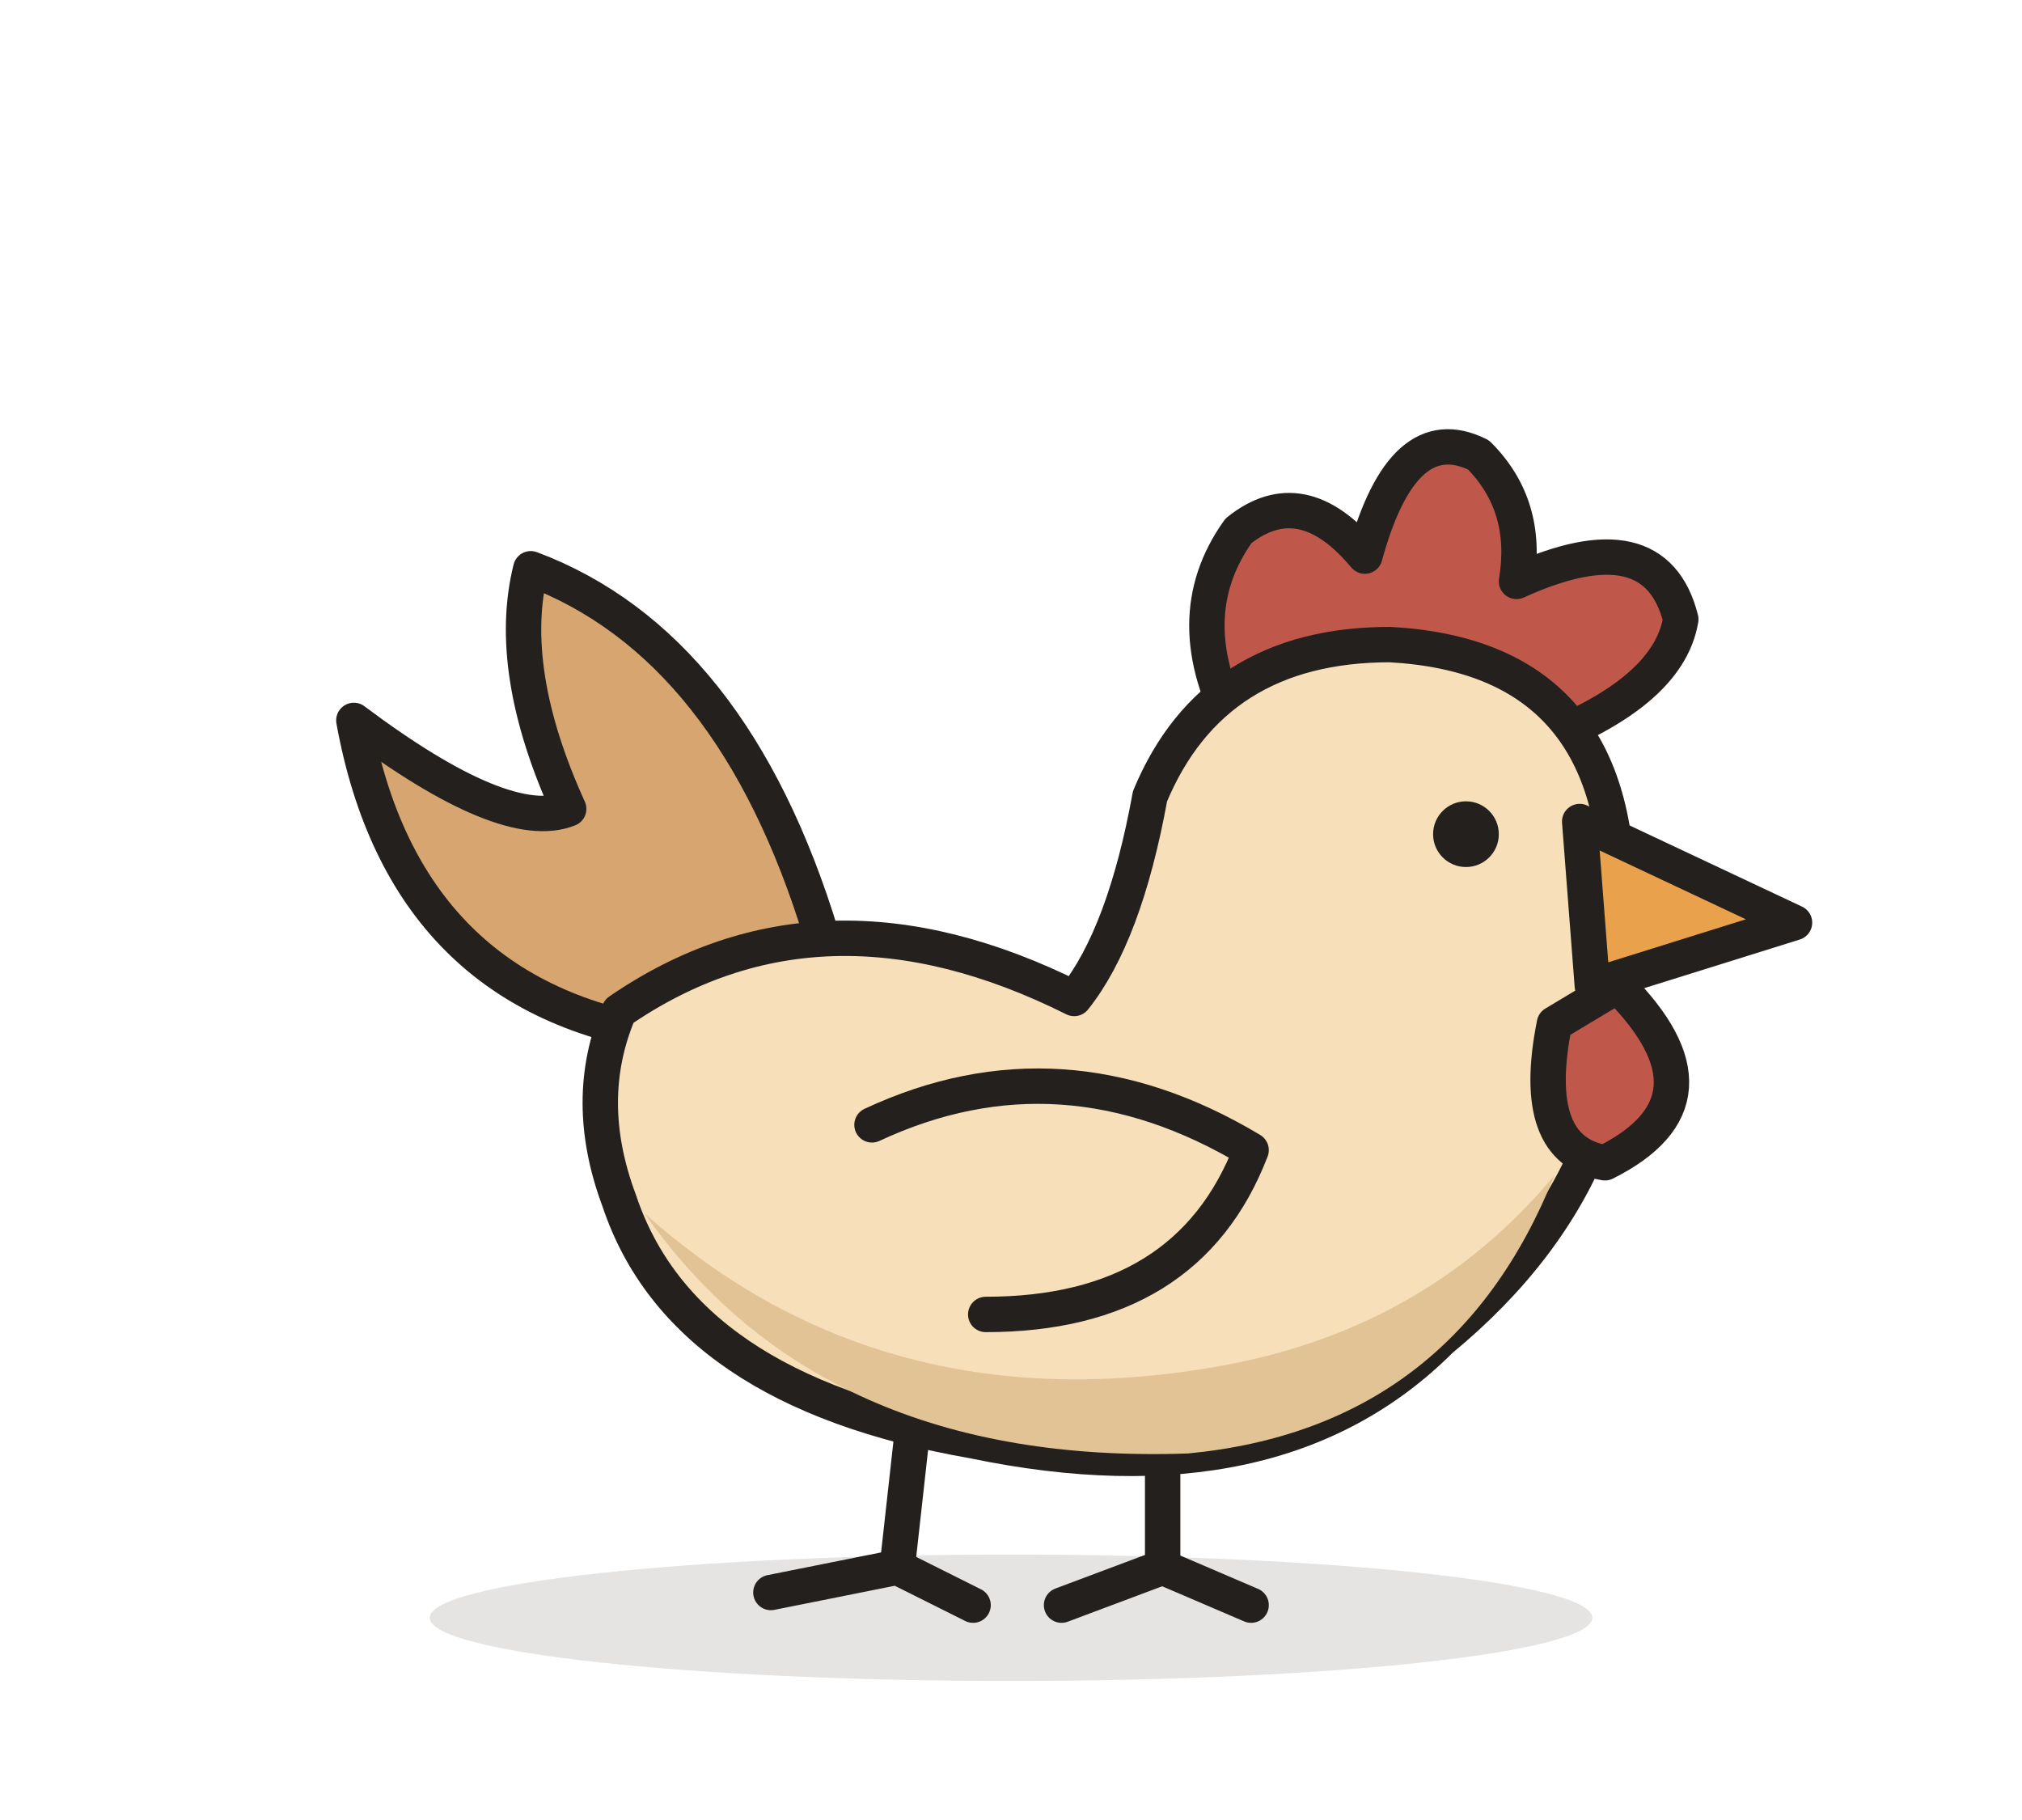
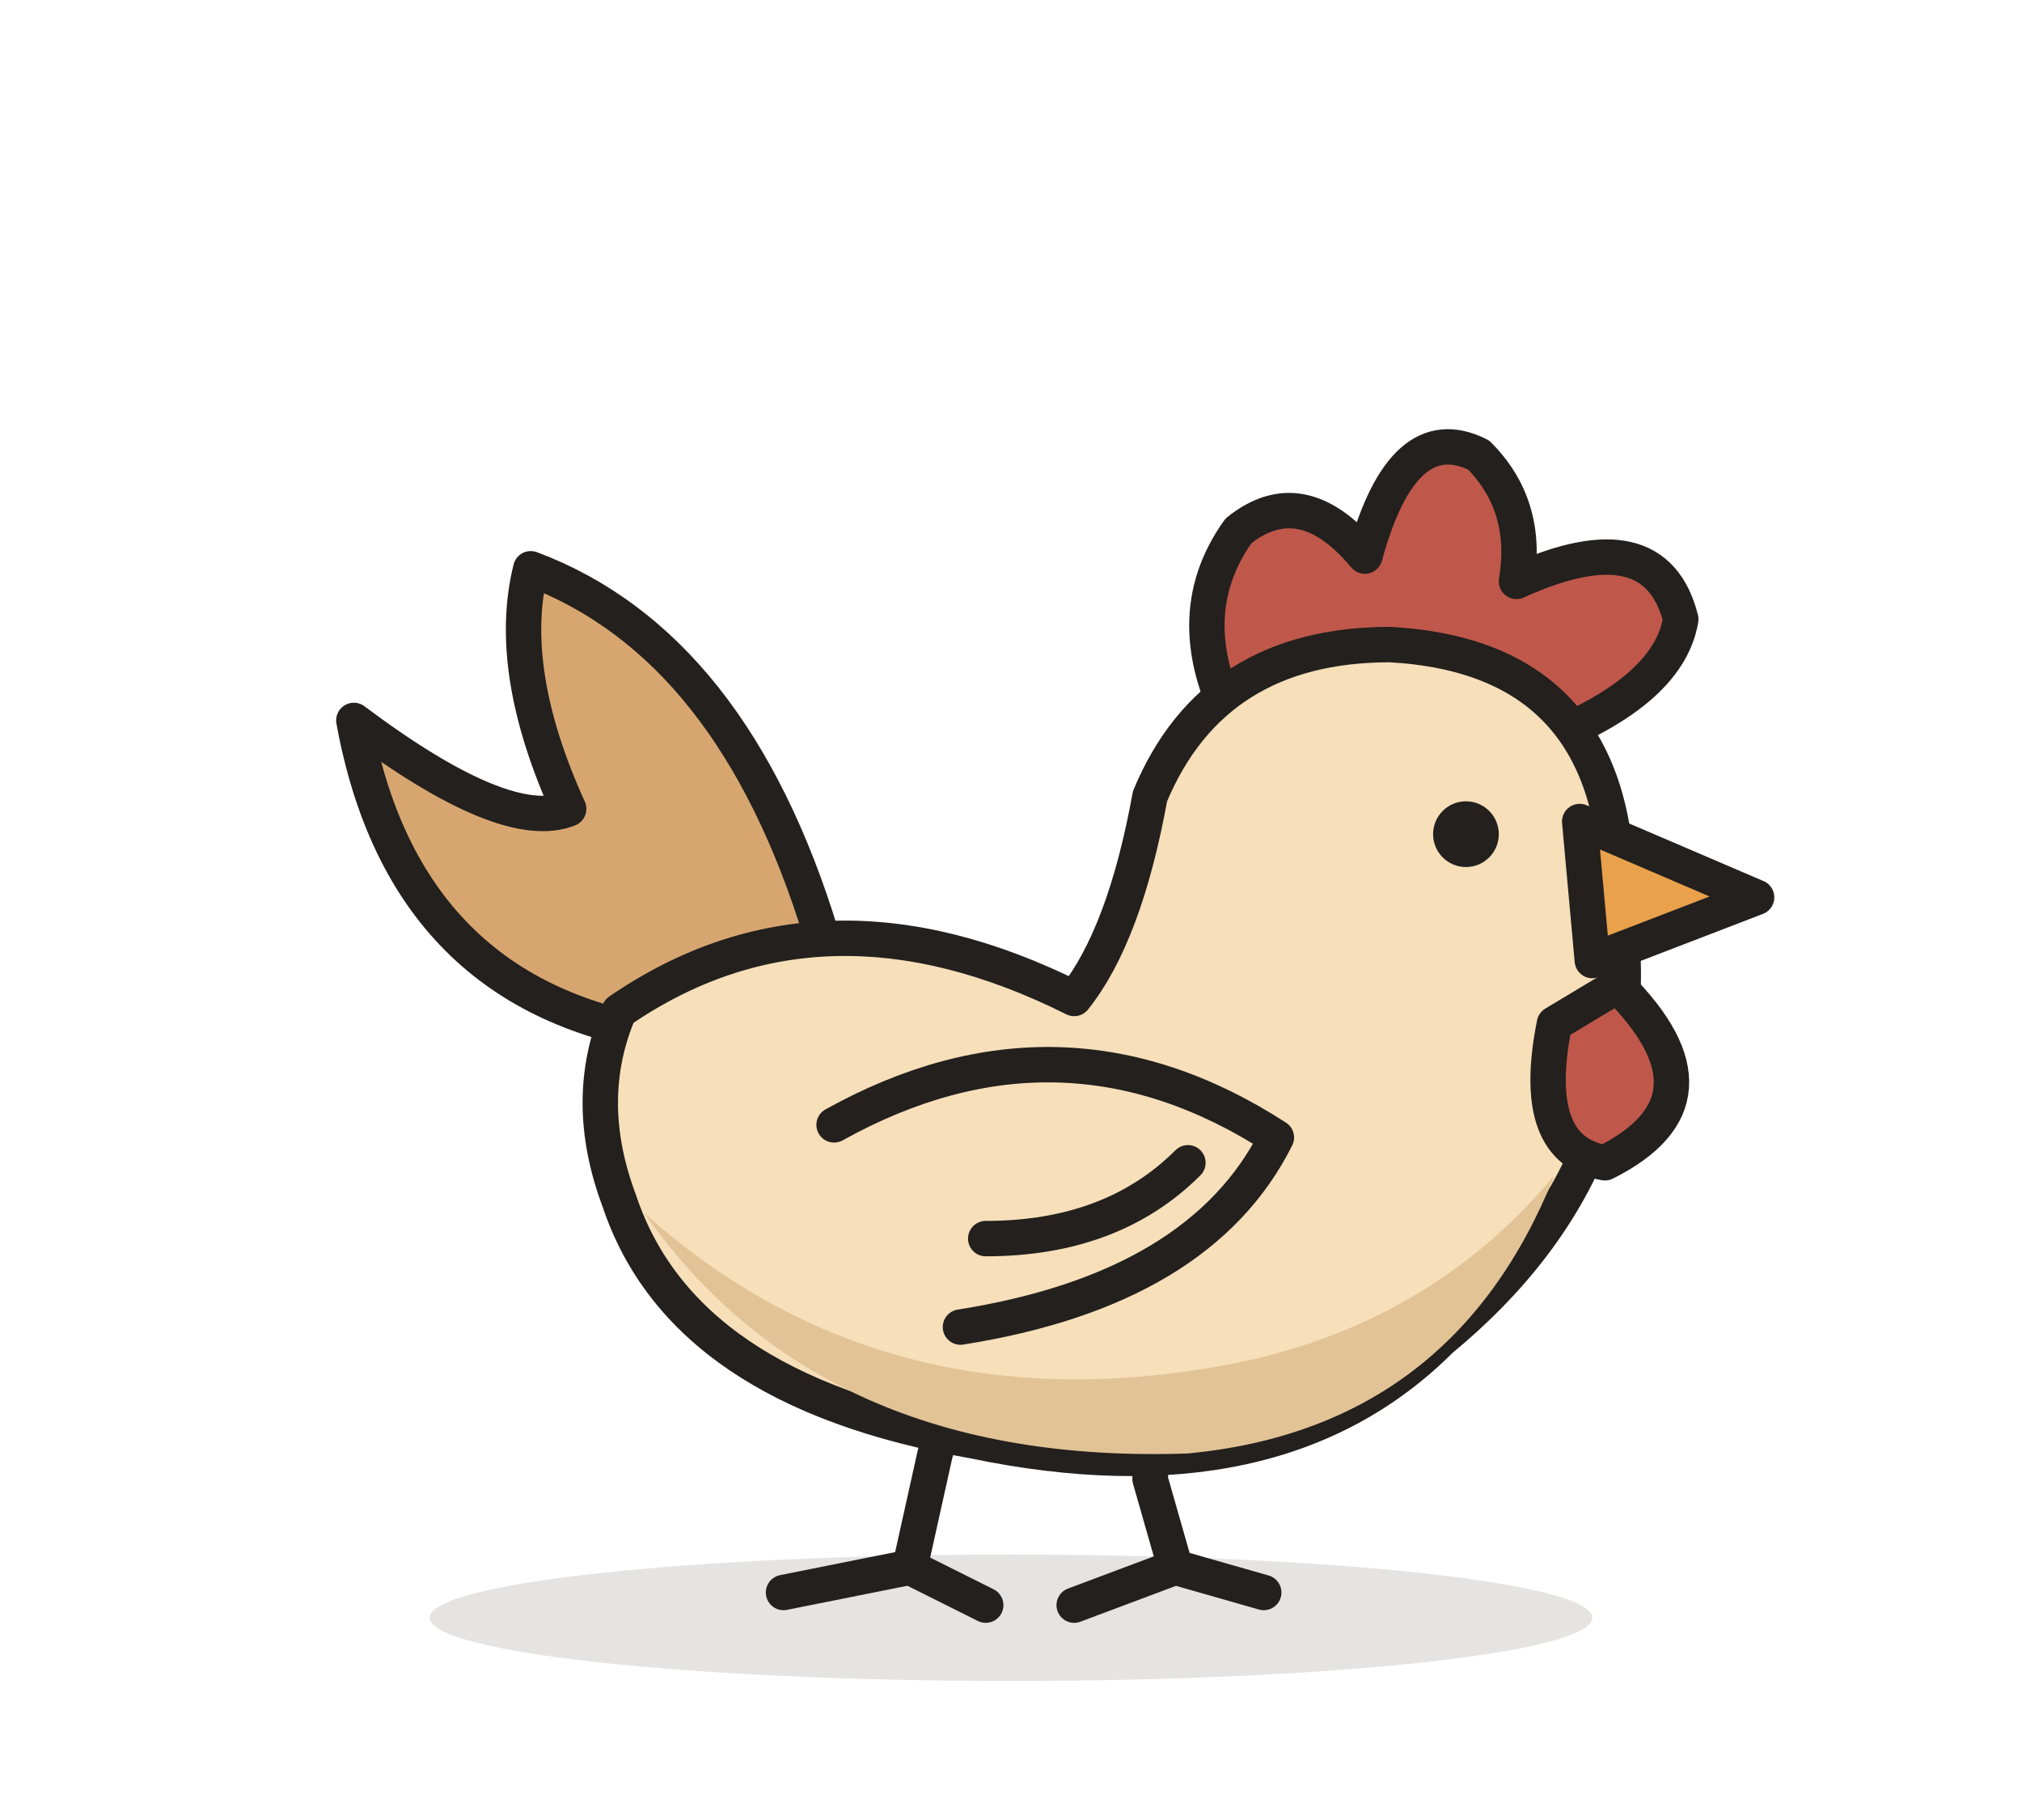
<svg xmlns="http://www.w3.org/2000/svg" viewBox="0 0 160 144" role="img" aria-labelledby="title">
  <g stroke="#23201e" stroke-width="2.8" stroke-linecap="round" stroke-linejoin="round">
    <ellipse cx="80" cy="128" rx="46" ry="5" fill="#342b28" opacity=".13" stroke="none" />
-     <path d="M73 106 L71 124 L61 126 M71 124 L77 127 M92 108 L92 124 L84 127 M92 124 L99 127" fill="none" />
+     <path d="M77 105 L74 115 L72 124 L62 126 M72 124 L78 127 M92 108 L91 117 L93 124 L85 127 M93 124 L100 126" fill="none" />
    <path d="M53 82 Q32 79 28 57 Q40 66 45 64 Q40 53 42 45 Q58 51 65 74Z" fill="#d7a670" />
    <path d="M98 58 Q93 49 98 42 Q103 38 108 44 Q111 33 117 36 Q121 40 120 46 Q131 41 133 49 Q132 55 121 59Z" fill="#bf584a" />
    <path d="M49 80 Q65 69 85 79 Q89 74 91 63 Q96 51 110 51 Q128 52 128 71 Q131 92 114 106 Q101 119 77 114 Q54 110 49 95 Q46 87 49 80Z" fill="#f6dfb9" />
    <path d="M51 96 Q70 113 97 108 Q113 105 123 93 Q115 113 94 115 Q65 116 51 96Z" fill="#e2c396" stroke="none" />
-     <path d="M125 65 L142 73 L126 78Z" fill="#eaa14c" />
+     <path d="M125 65 L139 71 L126 76Z" fill="#eaa14c" />
    <path d="M128 78 Q137 87 127 92 Q121 91 123 81Z" fill="#bf584a" />
-     <path d="M69 89 Q84 82 99 91 Q94 104 78 104" fill="none" />
+     <path d="M66 89 Q84 79 101 90 Q95 102 76 105 M78 98 Q88 98 94 92" fill="none" />
    <circle cx="116" cy="66" r="2.6" fill="#23201e" stroke="none" />
  </g>
</svg>
